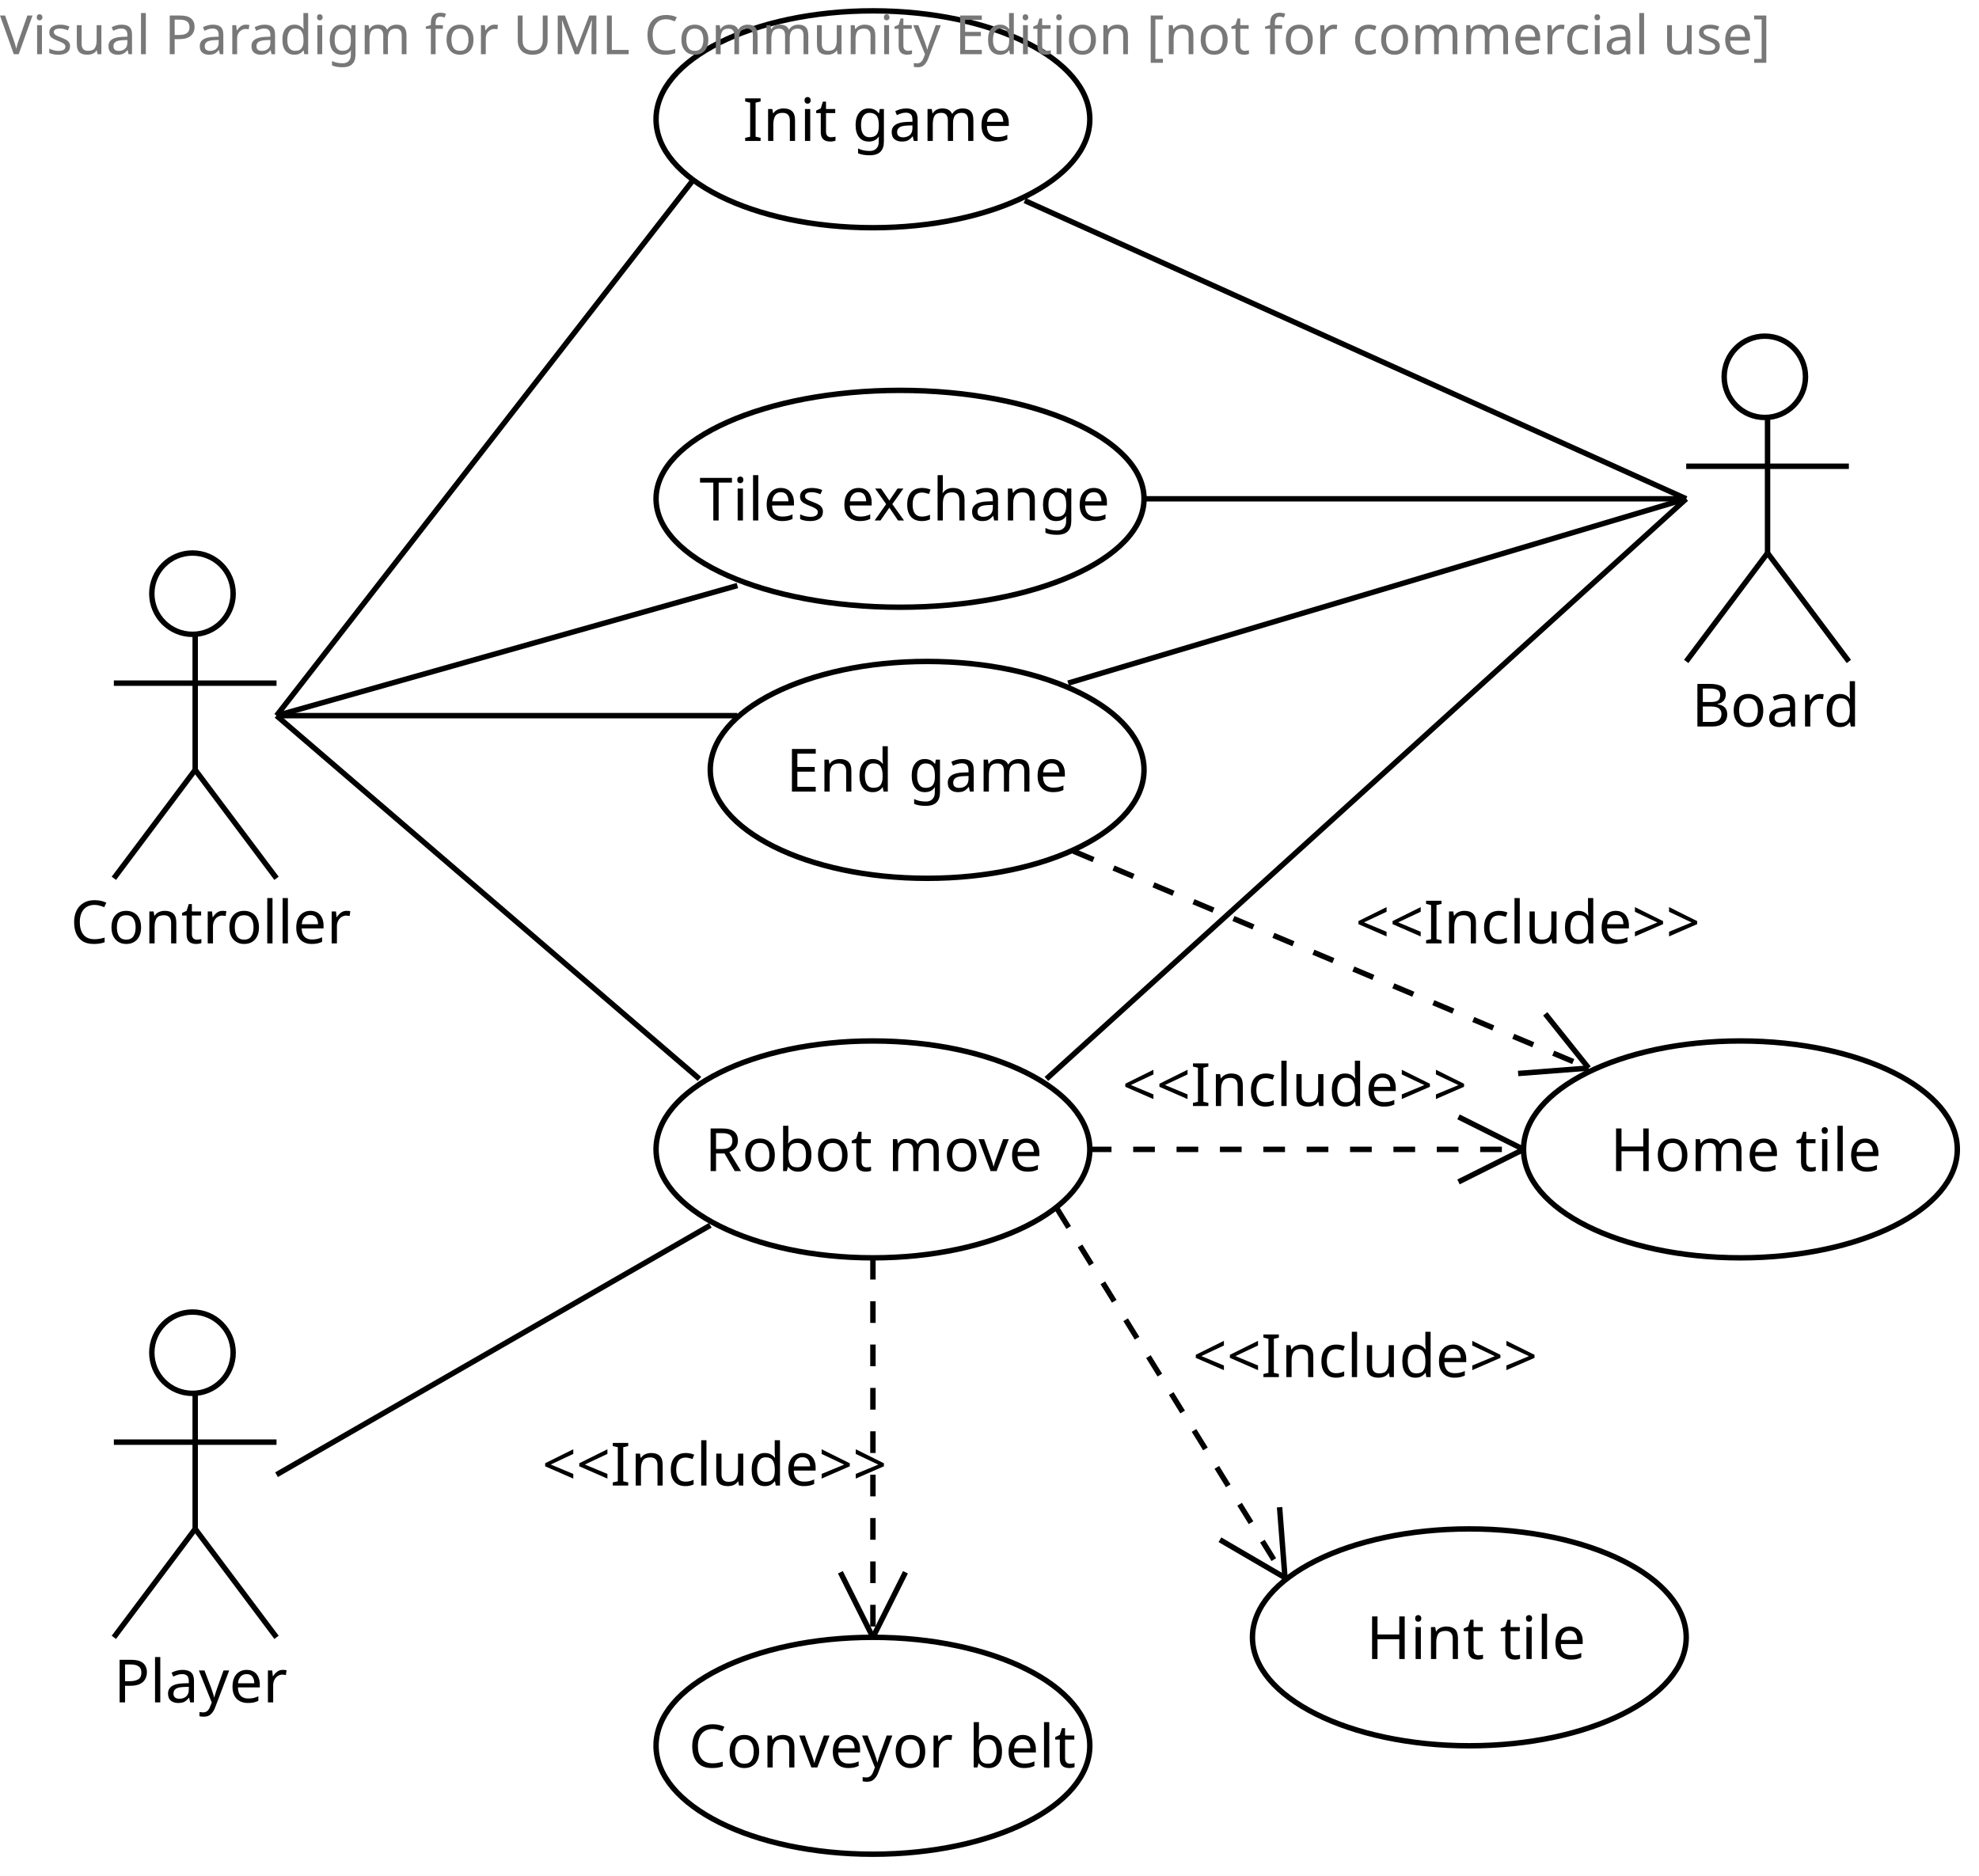
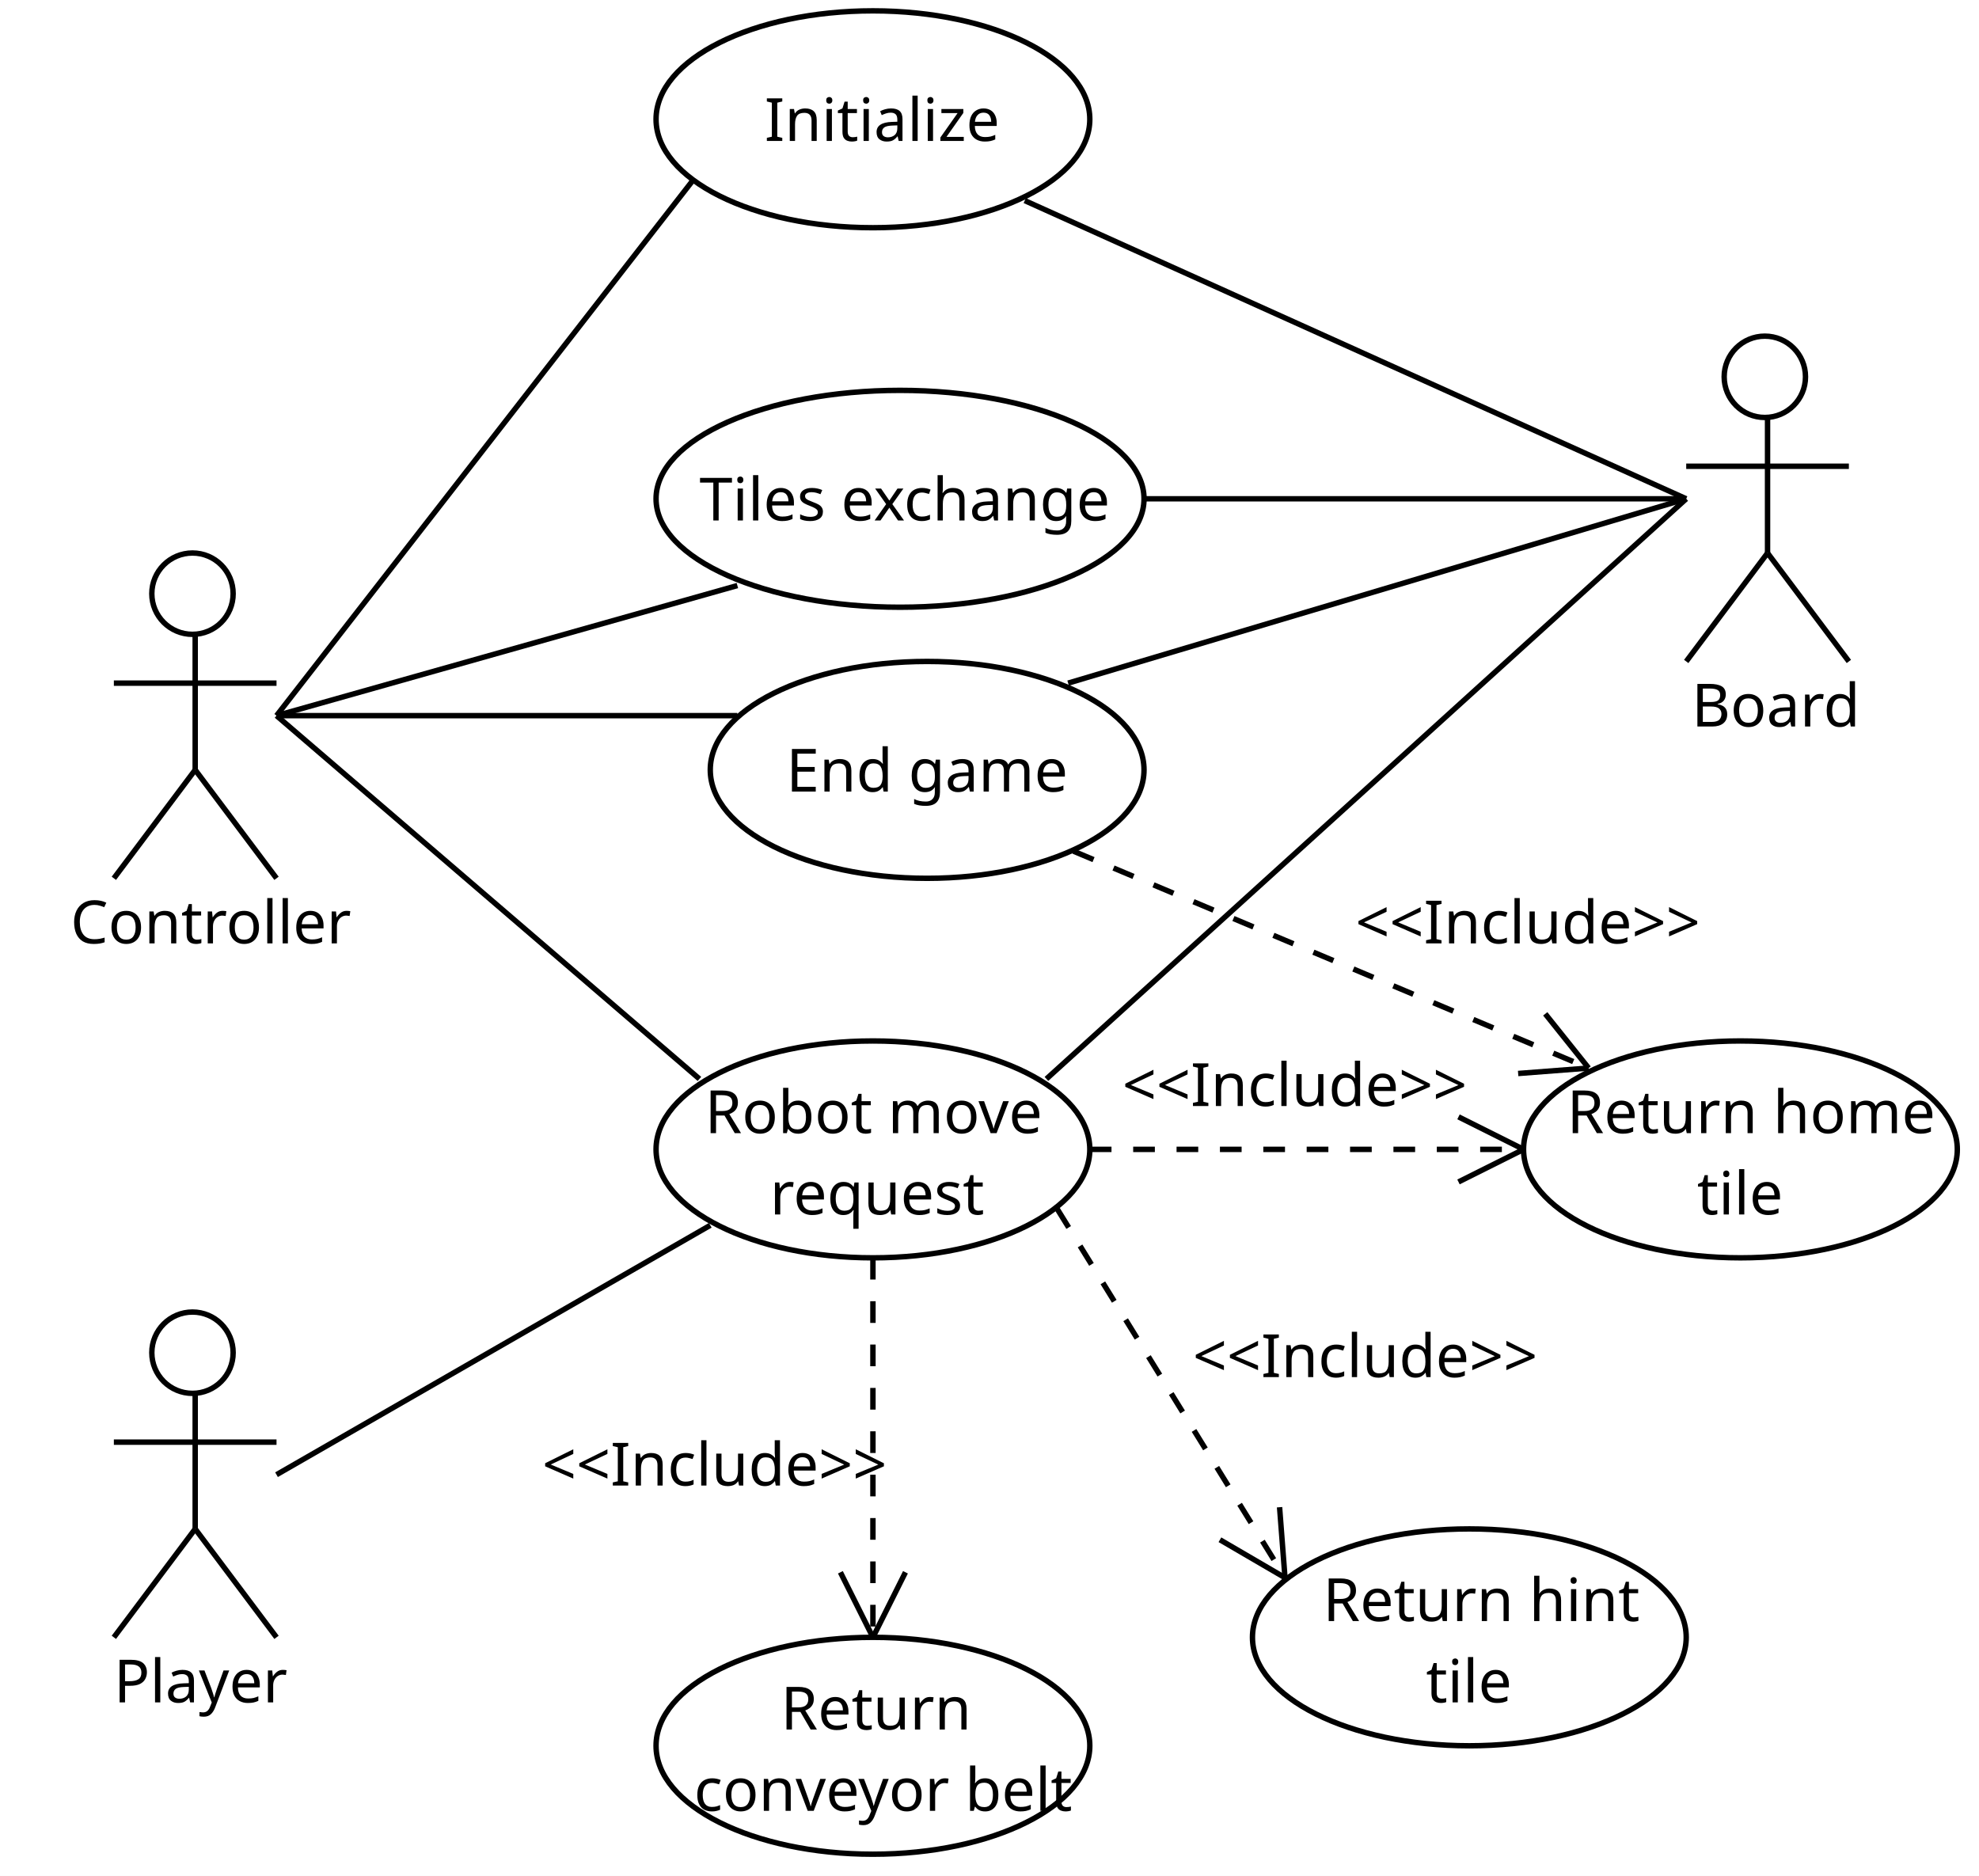
<svg xmlns="http://www.w3.org/2000/svg" fill-opacity="0" color-rendering="auto" color-interpolation="auto" stroke="rgb(0,0,0)" text-rendering="auto" stroke-linecap="square" width="365" stroke-miterlimit="10" stroke-opacity="0" shape-rendering="auto" fill="rgb(0,0,0)" stroke-dasharray="none" font-weight="normal" stroke-width="1" height="346" font-family="'Dialog'" font-style="normal" stroke-linejoin="miter" font-size="12" stroke-dashoffset="0" image-rendering="auto">
  <defs id="genericDefs" />
  <g>
    <defs id="defs1">
      <clipPath clipPathUnits="userSpaceOnUse" id="clipPath1">
        <path d="M-7 -7 L41 -7 L41 71 L-7 71 L-7 -7 Z" />
      </clipPath>
      <clipPath clipPathUnits="userSpaceOnUse" id="clipPath2">
        <path d="M-7 -7 L91 -7 L91 51 L-7 51 L-7 -7 Z" />
      </clipPath>
      <clipPath clipPathUnits="userSpaceOnUse" id="clipPath3">
        <path d="M-7 -7 L101 -7 L101 51 L-7 51 L-7 -7 Z" />
      </clipPath>
      <clipPath clipPathUnits="userSpaceOnUse" id="clipPath4">
        <path d="M-51 -15 L102 -15 L102 30 L-51 30 L-51 -15 Z" />
      </clipPath>
      <clipPath clipPathUnits="userSpaceOnUse" id="clipPath5">
        <path d="M-49 -15 L98 -15 L98 30 L-49 30 L-49 -15 Z" />
      </clipPath>
      <clipPath clipPathUnits="userSpaceOnUse" id="clipPath6">
        <path d="M-80 -40 L160 -40 L160 80 L-80 80 L-80 -40 Z" />
      </clipPath>
      <clipPath clipPathUnits="userSpaceOnUse" id="clipPath7">
        <path d="M-90 -40 L180 -40 L180 80 L-90 80 L-90 -40 Z" />
      </clipPath>
      <clipPath clipPathUnits="userSpaceOnUse" id="clipPath8">
        <path d="M-68 -15 L136 -15 L136 30 L-68 30 L-68 -15 Z" />
      </clipPath>
      <clipPath clipPathUnits="userSpaceOnUse" id="clipPath9">
        <path d="M0 0 L104 0 L104 174 L0 174 L0 0 Z" />
      </clipPath>
      <clipPath clipPathUnits="userSpaceOnUse" id="clipPath10">
        <path d="M0 0 L146 0 L146 172 L0 172 L0 0 Z" />
      </clipPath>
      <clipPath clipPathUnits="userSpaceOnUse" id="clipPath11">
        <path d="M0 0 L184 0 L184 104 L0 104 L0 0 Z" />
      </clipPath>
      <clipPath clipPathUnits="userSpaceOnUse" id="clipPath12">
        <path d="M0 0 L181 0 L181 203 L0 203 L0 0 Z" />
      </clipPath>
      <clipPath clipPathUnits="userSpaceOnUse" id="clipPath13">
        <path d="M0 0 L189 0 L189 104 L0 104 L0 0 Z" />
      </clipPath>
      <clipPath clipPathUnits="userSpaceOnUse" id="clipPath14">
        <path d="M0 0 L189 0 L189 128 L0 128 L0 0 Z" />
      </clipPath>
      <clipPath clipPathUnits="userSpaceOnUse" id="clipPath15">
        <path d="M0 0 L182 0 L182 171 L0 171 L0 0 Z" />
      </clipPath>
      <clipPath clipPathUnits="userSpaceOnUse" id="clipPath16">
        <path d="M0 0 L226 0 L226 159 L0 159 L0 0 Z" />
      </clipPath>
      <clipPath clipPathUnits="userSpaceOnUse" id="clipPath17">
        <path d="M0 0 L218 0 L218 138 L0 138 L0 0 Z" />
      </clipPath>
      <clipPath clipPathUnits="userSpaceOnUse" id="clipPath18">
        <path d="M0 0 L203 0 L203 104 L0 104 L0 0 Z" />
      </clipPath>
      <clipPath clipPathUnits="userSpaceOnUse" id="clipPath19">
        <path d="M0 0 L222 0 L222 211 L0 211 L0 0 Z" />
      </clipPath>
      <clipPath clipPathUnits="userSpaceOnUse" id="clipPath20">
        <path d="M0 0 L184 0 L184 150 L0 150 L0 0 Z" />
      </clipPath>
      <clipPath clipPathUnits="userSpaceOnUse" id="clipPath21">
        <path d="M0 0 L199 0 L199 144 L0 144 L0 0 Z" />
      </clipPath>
      <clipPath clipPathUnits="userSpaceOnUse" id="clipPath22">
        <path d="M-81 -15 L162 -15 L162 30 L-81 30 L-81 -15 Z" />
      </clipPath>
    </defs>
    <g fill="white" text-rendering="geometricPrecision" fill-opacity="1" stroke-opacity="1" stroke="white">
      <rect x="0" width="365" height="346" y="0" stroke="none" />
    </g>
    <g font-size="11" transform="translate(21,102)" fill-opacity="1" fill="white" text-rendering="geometricPrecision" font-family="sans-serif" stroke="white" stroke-opacity="1">
      <circle r="7.5" clip-path="url(#clipPath1)" cx="14.5" cy="7.5" stroke="none" />
    </g>
    <g font-size="11" stroke-linecap="butt" transform="translate(21,102)" fill-opacity="1" fill="black" text-rendering="geometricPrecision" font-family="sans-serif" stroke-linejoin="round" stroke="black" stroke-opacity="1" stroke-miterlimit="0">
      <circle fill="none" r="7.5" clip-path="url(#clipPath1)" cx="14.5" cy="7.5" />
      <line y2="40" fill="none" x1="15" clip-path="url(#clipPath1)" x2="15" y1="15" />
      <line y2="24" fill="none" x1="0" clip-path="url(#clipPath1)" x2="30" y1="24" />
      <line y2="60" fill="none" x1="15" clip-path="url(#clipPath1)" x2="0" y1="40" />
      <line y2="60" fill="none" x1="15" clip-path="url(#clipPath1)" x2="30" y1="40" />
    </g>
    <g font-size="11" transform="translate(121,2)" fill-opacity="1" fill="white" text-rendering="geometricPrecision" font-family="sans-serif" stroke="white" stroke-opacity="1">
      <ellipse rx="40" ry="20" clip-path="url(#clipPath2)" cx="40" cy="20" stroke="none" />
    </g>
    <g font-size="11" stroke-linecap="butt" transform="translate(121,2)" fill-opacity="1" fill="black" text-rendering="geometricPrecision" font-family="sans-serif" stroke-linejoin="round" stroke="black" stroke-opacity="1" stroke-miterlimit="0">
      <ellipse rx="40" fill="none" ry="20" clip-path="url(#clipPath2)" cx="40" cy="20" />
    </g>
    <g font-size="11" transform="translate(131,122)" fill-opacity="1" fill="white" text-rendering="geometricPrecision" font-family="sans-serif" stroke="white" stroke-opacity="1">
      <ellipse rx="40" ry="20" clip-path="url(#clipPath2)" cx="40" cy="20" stroke="none" />
    </g>
    <g font-size="11" stroke-linecap="butt" transform="translate(131,122)" fill-opacity="1" fill="black" text-rendering="geometricPrecision" font-family="sans-serif" stroke-linejoin="round" stroke="black" stroke-opacity="1" stroke-miterlimit="0">
      <ellipse rx="40" fill="none" ry="20" clip-path="url(#clipPath2)" cx="40" cy="20" />
    </g>
    <g font-size="11" transform="translate(121,72)" fill-opacity="1" fill="white" text-rendering="geometricPrecision" font-family="sans-serif" stroke="white" stroke-opacity="1">
      <ellipse rx="45" ry="20" clip-path="url(#clipPath3)" cx="45" cy="20" stroke="none" />
    </g>
    <g font-size="11" stroke-linecap="butt" transform="translate(121,72)" fill-opacity="1" fill="black" text-rendering="geometricPrecision" font-family="sans-serif" stroke-linejoin="round" stroke="black" stroke-opacity="1" stroke-miterlimit="0">
      <ellipse rx="45" fill="none" ry="20" clip-path="url(#clipPath3)" cx="45" cy="20" />
    </g>
    <g font-size="11" transform="translate(121,192)" fill-opacity="1" fill="white" text-rendering="geometricPrecision" font-family="sans-serif" stroke="white" stroke-opacity="1">
      <ellipse rx="40" ry="20" clip-path="url(#clipPath2)" cx="40" cy="20" stroke="none" />
    </g>
    <g font-size="11" stroke-linecap="butt" transform="translate(121,192)" fill-opacity="1" fill="black" text-rendering="geometricPrecision" font-family="sans-serif" stroke-linejoin="round" stroke="black" stroke-opacity="1" stroke-miterlimit="0">
      <ellipse rx="40" fill="none" ry="20" clip-path="url(#clipPath2)" cx="40" cy="20" />
    </g>
    <g font-size="11" transform="translate(281,192)" fill-opacity="1" fill="white" text-rendering="geometricPrecision" font-family="sans-serif" stroke="white" stroke-opacity="1">
      <ellipse rx="40" ry="20" clip-path="url(#clipPath2)" cx="40" cy="20" stroke="none" />
    </g>
    <g font-size="11" stroke-linecap="butt" transform="translate(281,192)" fill-opacity="1" fill="black" text-rendering="geometricPrecision" font-family="sans-serif" stroke-linejoin="round" stroke="black" stroke-opacity="1" stroke-miterlimit="0">
      <ellipse rx="40" fill="none" ry="20" clip-path="url(#clipPath2)" cx="40" cy="20" />
    </g>
    <g font-size="11" transform="translate(231,282)" fill-opacity="1" fill="white" text-rendering="geometricPrecision" font-family="sans-serif" stroke="white" stroke-opacity="1">
      <ellipse rx="40" ry="20" clip-path="url(#clipPath2)" cx="40" cy="20" stroke="none" />
    </g>
    <g font-size="11" stroke-linecap="butt" transform="translate(231,282)" fill-opacity="1" fill="black" text-rendering="geometricPrecision" font-family="sans-serif" stroke-linejoin="round" stroke="black" stroke-opacity="1" stroke-miterlimit="0">
      <ellipse rx="40" fill="none" ry="20" clip-path="url(#clipPath2)" cx="40" cy="20" />
    </g>
    <g font-size="11" transform="translate(121,302)" fill-opacity="1" fill="white" text-rendering="geometricPrecision" font-family="sans-serif" stroke="white" stroke-opacity="1">
      <ellipse rx="40" ry="20" clip-path="url(#clipPath2)" cx="40" cy="20" stroke="none" />
    </g>
    <g font-size="11" stroke-linecap="butt" transform="translate(121,302)" fill-opacity="1" fill="black" text-rendering="geometricPrecision" font-family="sans-serif" stroke-linejoin="round" stroke="black" stroke-opacity="1" stroke-miterlimit="0">
      <ellipse rx="40" fill="none" ry="20" clip-path="url(#clipPath2)" cx="40" cy="20" />
    </g>
    <g font-size="11" transform="translate(311,62)" fill-opacity="1" fill="white" text-rendering="geometricPrecision" font-family="sans-serif" stroke="white" stroke-opacity="1">
      <circle r="7.5" clip-path="url(#clipPath1)" cx="14.5" cy="7.5" stroke="none" />
    </g>
    <g font-size="11" stroke-linecap="butt" transform="translate(311,62)" fill-opacity="1" fill="black" text-rendering="geometricPrecision" font-family="sans-serif" stroke-linejoin="round" stroke="black" stroke-opacity="1" stroke-miterlimit="0">
      <circle fill="none" r="7.5" clip-path="url(#clipPath1)" cx="14.5" cy="7.5" />
      <line y2="40" fill="none" x1="15" clip-path="url(#clipPath1)" x2="15" y1="15" />
      <line y2="24" fill="none" x1="0" clip-path="url(#clipPath1)" x2="30" y1="24" />
      <line y2="60" fill="none" x1="15" clip-path="url(#clipPath1)" x2="0" y1="40" />
      <line y2="60" fill="none" x1="15" clip-path="url(#clipPath1)" x2="30" y1="40" />
    </g>
    <g font-size="11" transform="translate(21,242)" fill-opacity="1" fill="white" text-rendering="geometricPrecision" font-family="sans-serif" stroke="white" stroke-opacity="1">
      <circle r="7.5" clip-path="url(#clipPath1)" cx="14.5" cy="7.5" stroke="none" />
    </g>
    <g font-size="11" stroke-linecap="butt" transform="translate(21,242)" fill-opacity="1" fill="black" text-rendering="geometricPrecision" font-family="sans-serif" stroke-linejoin="round" stroke="black" stroke-opacity="1" stroke-miterlimit="0">
      <circle fill="none" r="7.5" clip-path="url(#clipPath1)" cx="14.5" cy="7.5" />
      <line y2="40" fill="none" x1="15" clip-path="url(#clipPath1)" x2="15" y1="15" />
      <line y2="24" fill="none" x1="0" clip-path="url(#clipPath1)" x2="30" y1="24" />
      <line y2="60" fill="none" x1="15" clip-path="url(#clipPath1)" x2="0" y1="40" />
      <line y2="60" fill="none" x1="15" clip-path="url(#clipPath1)" x2="30" y1="40" />
    </g>
    <g font-size="11" transform="translate(11,302)" fill-opacity="1" fill="black" text-rendering="geometricPrecision" font-family="sans-serif" stroke="black" stroke-opacity="1">
      <text x="10" xml:space="preserve" y="12" clip-path="url(#clipPath4)" stroke="none">Player</text>
    </g>
    <g font-size="11" transform="translate(302,122)" fill-opacity="1" fill="black" text-rendering="geometricPrecision" font-family="sans-serif" stroke="black" stroke-opacity="1">
      <text x="10" xml:space="preserve" y="12" clip-path="url(#clipPath5)" stroke="none">Board</text>
    </g>
    <g font-size="11" transform="translate(121,302)" fill-opacity="1" fill="black" text-rendering="geometricPrecision" font-family="sans-serif" stroke="black" stroke-opacity="1">
-       <text x="6" xml:space="preserve" y="24" clip-path="url(#clipPath6)" stroke="none">Conveyor belt</text>
+       <text x="23" xml:space="preserve" y="17" clip-path="url(#clipPath6)" stroke="none">Return</text>
+       <text x="7" xml:space="preserve" y="32" clip-path="url(#clipPath6)" stroke="none">conveyor belt</text>
    </g>
    <g font-size="11" transform="translate(231,282)" fill-opacity="1" fill="black" text-rendering="geometricPrecision" font-family="sans-serif" stroke="black" stroke-opacity="1">
-       <text x="21" xml:space="preserve" y="24" clip-path="url(#clipPath6)" stroke="none">Hint tile</text>
+       <text x="13" xml:space="preserve" y="17" clip-path="url(#clipPath6)" stroke="none">Return hint</text>
+       <text x="32" xml:space="preserve" y="32" clip-path="url(#clipPath6)" stroke="none">tile</text>
    </g>
    <g font-size="11" transform="translate(281,192)" fill-opacity="1" fill="black" text-rendering="geometricPrecision" font-family="sans-serif" stroke="black" stroke-opacity="1">
-       <text x="16" xml:space="preserve" y="24" clip-path="url(#clipPath6)" stroke="none">Home tile</text>
+       <text x="8" xml:space="preserve" y="17" clip-path="url(#clipPath6)" stroke="none">Return home</text>
+       <text x="32" xml:space="preserve" y="32" clip-path="url(#clipPath6)" stroke="none">tile</text>
    </g>
    <g font-size="11" transform="translate(121,192)" fill-opacity="1" fill="black" text-rendering="geometricPrecision" font-family="sans-serif" stroke="black" stroke-opacity="1">
-       <text x="9" xml:space="preserve" y="24" clip-path="url(#clipPath6)" stroke="none">Robot move</text>
+       <text x="9" xml:space="preserve" y="17" clip-path="url(#clipPath6)" stroke="none">Robot move</text>
+       <text x="21" xml:space="preserve" y="32" clip-path="url(#clipPath6)" stroke="none">request</text>
    </g>
    <g font-size="11" transform="translate(121,72)" fill-opacity="1" fill="black" text-rendering="geometricPrecision" font-family="sans-serif" stroke="black" stroke-opacity="1">
      <text x="8" xml:space="preserve" y="24" clip-path="url(#clipPath7)" stroke="none">Tiles exchange</text>
    </g>
    <g font-size="11" transform="translate(131,122)" fill-opacity="1" fill="black" text-rendering="geometricPrecision" font-family="sans-serif" stroke="black" stroke-opacity="1">
      <text x="14" xml:space="preserve" y="24" clip-path="url(#clipPath6)" stroke="none">End game</text>
    </g>
    <g font-size="11" transform="translate(121,2)" fill-opacity="1" fill="black" text-rendering="geometricPrecision" font-family="sans-serif" stroke="black" stroke-opacity="1">
-       <text x="16" xml:space="preserve" y="24" clip-path="url(#clipPath6)" stroke="none">Init game</text>
+       <text x="20" xml:space="preserve" y="24" clip-path="url(#clipPath6)" stroke="none">Initialize</text>
    </g>
    <g font-size="11" transform="translate(2,162)" fill-opacity="1" fill="black" text-rendering="geometricPrecision" font-family="sans-serif" stroke="black" stroke-opacity="1">
      <text x="11" xml:space="preserve" y="12" clip-path="url(#clipPath8)" stroke="none">Controller</text>
    </g>
    <g font-size="11" stroke-linecap="butt" transform="translate(111,182)" fill-opacity="1" fill="black" text-rendering="geometricPrecision" font-family="sans-serif" stroke-linejoin="round" stroke-dasharray="4" stroke="black" stroke-opacity="1">
      <line y2="120" fill="none" x1="50" clip-path="url(#clipPath9)" x2="50" y1="50" />
      <line clip-path="url(#clipPath9)" fill="none" x1="50" x2="56" y1="120" y2="108" stroke-dasharray="none" />
      <line clip-path="url(#clipPath9)" fill="none" x1="50" x2="44" y1="120" y2="108" stroke-dasharray="none" />
    </g>
    <g font-size="11" stroke-linecap="butt" transform="translate(145,173)" fill-opacity="1" fill="black" text-rendering="geometricPrecision" font-family="sans-serif" stroke-linejoin="round" stroke-dasharray="4" stroke="black" stroke-opacity="1">
      <line y2="118" fill="none" x1="50" clip-path="url(#clipPath10)" x2="92" y1="50" />
      <line clip-path="url(#clipPath10)" fill="none" x1="92" x2="91" y1="118" y2="105" stroke-dasharray="none" />
      <line clip-path="url(#clipPath10)" fill="none" x1="92" x2="80" y1="118" y2="111" stroke-dasharray="none" />
    </g>
    <g font-size="11" stroke-linecap="butt" transform="translate(151,162)" fill-opacity="1" fill="black" text-rendering="geometricPrecision" font-family="sans-serif" stroke-linejoin="round" stroke-dasharray="4" stroke="black" stroke-opacity="1">
      <line y2="50" fill="none" x1="50" clip-path="url(#clipPath11)" x2="130" y1="50" />
      <line clip-path="url(#clipPath11)" fill="none" x1="130" x2="118" y1="50" y2="44" stroke-dasharray="none" />
      <line clip-path="url(#clipPath11)" fill="none" x1="130" x2="118" y1="50" y2="56" stroke-dasharray="none" />
    </g>
    <g font-size="11" stroke-linecap="butt" transform="translate(1,-17)" fill-opacity="1" fill="black" text-rendering="geometricPrecision" font-family="sans-serif" stroke-linejoin="round" stroke="black" stroke-opacity="1">
      <line y2="149" fill="none" x1="127" clip-path="url(#clipPath12)" x2="50" y1="50" />
    </g>
    <g font-size="11" stroke-linecap="butt" transform="translate(1,82)" fill-opacity="1" fill="black" text-rendering="geometricPrecision" font-family="sans-serif" stroke-linejoin="round" stroke="black" stroke-opacity="1">
      <line y2="50" fill="none" x1="135" clip-path="url(#clipPath13)" x2="50" y1="50" />
    </g>
    <g font-size="11" stroke-linecap="butt" transform="translate(1,58)" fill-opacity="1" fill="black" text-rendering="geometricPrecision" font-family="sans-serif" stroke-linejoin="round" stroke="black" stroke-opacity="1">
      <line y2="74" fill="none" x1="135" clip-path="url(#clipPath14)" x2="50" y1="50" />
    </g>
    <g font-size="11" stroke-linecap="butt" transform="translate(1,82)" fill-opacity="1" fill="black" text-rendering="geometricPrecision" font-family="sans-serif" stroke-linejoin="round" stroke="black" stroke-opacity="1">
      <line y2="50" fill="none" x1="128" clip-path="url(#clipPath15)" x2="50" y1="117" />
    </g>
    <g font-size="11" stroke-linecap="butt" transform="translate(139,-13)" fill-opacity="1" fill="black" text-rendering="geometricPrecision" font-family="sans-serif" stroke-linejoin="round" stroke="black" stroke-opacity="1">
      <line y2="105" fill="none" x1="50" clip-path="url(#clipPath16)" x2="172" y1="50" />
    </g>
    <g font-size="11" stroke-linecap="butt" transform="translate(147,42)" fill-opacity="1" fill="black" text-rendering="geometricPrecision" font-family="sans-serif" stroke-linejoin="round" stroke="black" stroke-opacity="1">
      <line y2="50" fill="none" x1="50" clip-path="url(#clipPath17)" x2="164" y1="84" />
    </g>
    <g font-size="11" stroke-linecap="butt" transform="translate(161,42)" fill-opacity="1" fill="black" text-rendering="geometricPrecision" font-family="sans-serif" stroke-linejoin="round" stroke="black" stroke-opacity="1">
      <line y2="50" fill="none" x1="50" clip-path="url(#clipPath18)" x2="149" y1="50" />
    </g>
    <g font-size="11" stroke-linecap="butt" transform="translate(143,42)" fill-opacity="1" fill="black" text-rendering="geometricPrecision" font-family="sans-serif" stroke-linejoin="round" stroke="black" stroke-opacity="1">
      <line y2="50" fill="none" x1="50" clip-path="url(#clipPath19)" x2="168" y1="157" />
    </g>
    <g font-size="11" stroke-linecap="butt" transform="translate(1,176)" fill-opacity="1" fill="black" text-rendering="geometricPrecision" font-family="sans-serif" stroke-linejoin="round" stroke="black" stroke-opacity="1">
      <line y2="96" fill="none" x1="130" clip-path="url(#clipPath20)" x2="50" y1="50" />
    </g>
    <g font-size="11" stroke-linecap="butt" transform="translate(148,107)" fill-opacity="1" fill="black" text-rendering="geometricPrecision" font-family="sans-serif" stroke-linejoin="round" stroke-dasharray="4" stroke="black" stroke-opacity="1">
      <line y2="90" fill="none" x1="50" clip-path="url(#clipPath21)" x2="145" y1="50" />
      <line clip-path="url(#clipPath21)" fill="none" x1="145" x2="137" y1="90" y2="80" stroke-dasharray="none" />
      <line clip-path="url(#clipPath21)" fill="none" x1="145" x2="132" y1="90" y2="91" stroke-dasharray="none" />
    </g>
    <g font-size="11" transform="translate(241,162)" fill-opacity="1" fill="black" text-rendering="geometricPrecision" font-family="sans-serif" stroke="black" stroke-opacity="1">
      <text x="9" xml:space="preserve" y="12" clip-path="url(#clipPath22)" stroke="none">&lt;&lt;Include&gt;&gt;</text>
    </g>
    <g font-size="11" transform="translate(198,192)" fill-opacity="1" fill="black" text-rendering="geometricPrecision" font-family="sans-serif" stroke="black" stroke-opacity="1">
      <text x="9" xml:space="preserve" y="12" clip-path="url(#clipPath22)" stroke="none">&lt;&lt;Include&gt;&gt;</text>
    </g>
    <g font-size="11" transform="translate(211,242)" fill-opacity="1" fill="black" text-rendering="geometricPrecision" font-family="sans-serif" stroke="black" stroke-opacity="1">
      <text x="9" xml:space="preserve" y="12" clip-path="url(#clipPath22)" stroke="none">&lt;&lt;Include&gt;&gt;</text>
    </g>
    <g font-size="11" transform="translate(91,262)" fill-opacity="1" fill="black" text-rendering="geometricPrecision" font-family="sans-serif" stroke="black" stroke-opacity="1">
      <text x="9" xml:space="preserve" y="12" clip-path="url(#clipPath22)" stroke="none">&lt;&lt;Include&gt;&gt;</text>
    </g>
-     <g fill="rgb(120,120,120)" text-rendering="geometricPrecision" fill-opacity="1" font-size="10" stroke-opacity="1" stroke="rgb(120,120,120)">
-       <text x="0" xml:space="preserve" y="10" stroke="none">Visual Paradigm for UML Community Edition [not for commercial use] </text>
-     </g>
+     <g fill="rgb(120,120,120)" text-rendering="geometricPrecision" fill-opacity="1" font-size="10" stroke-opacity="1" stroke="rgb(120,120,120)" />
  </g>
</svg>
